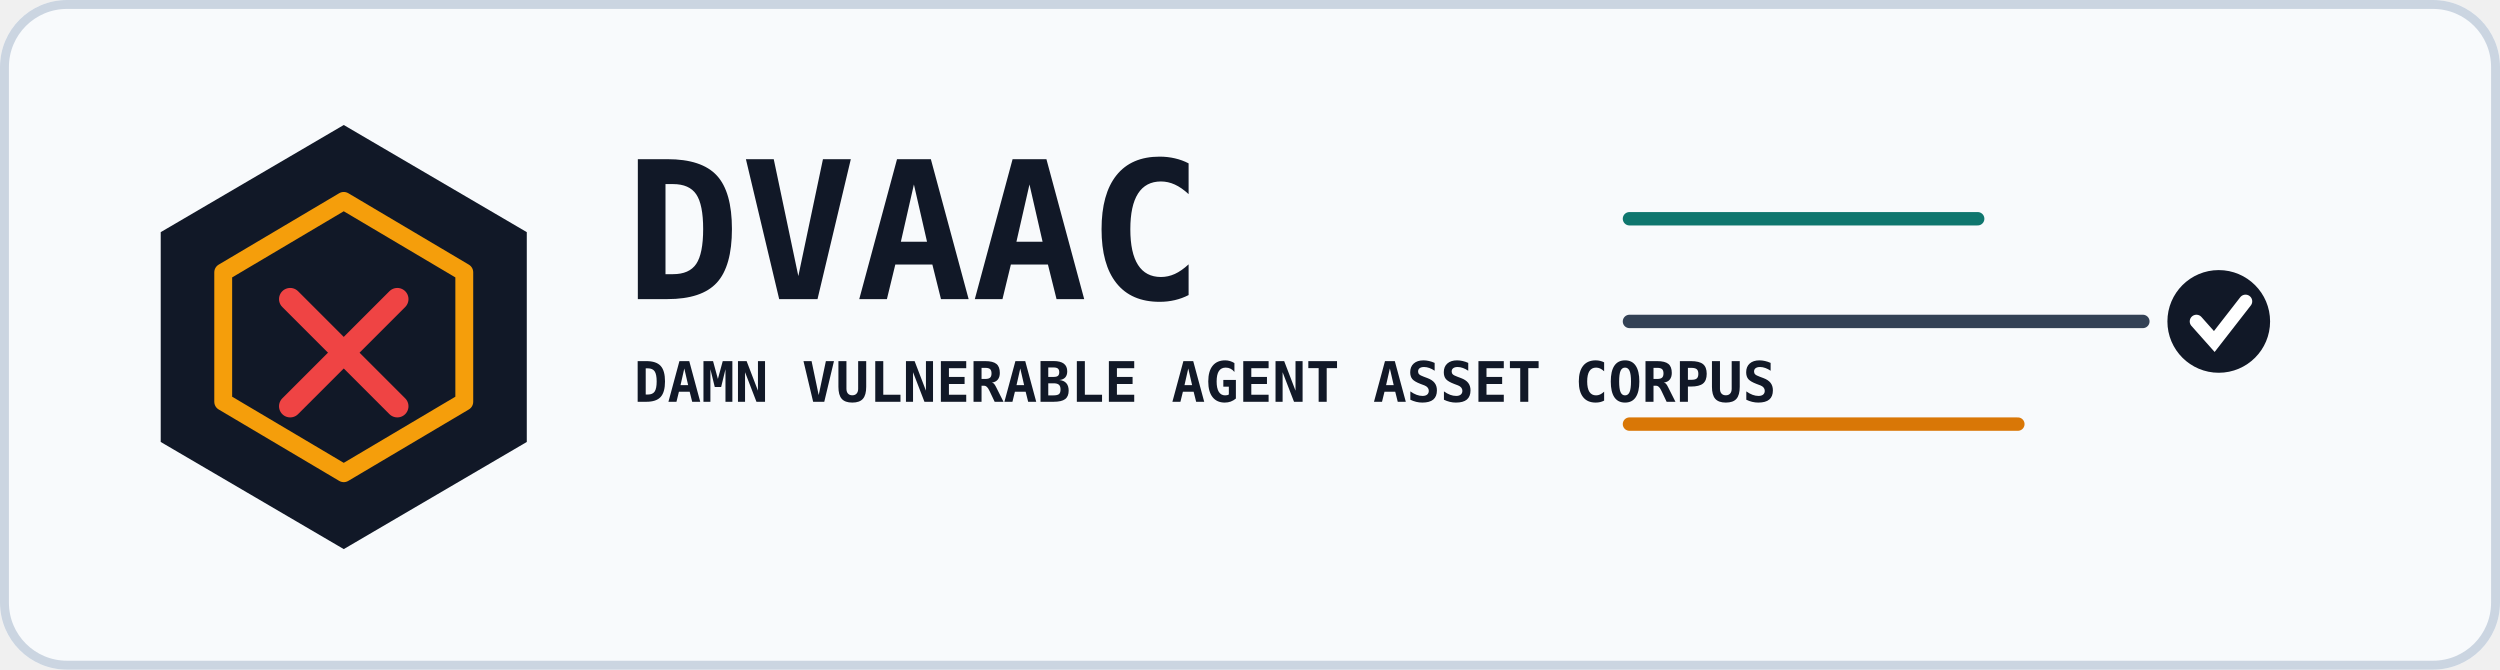
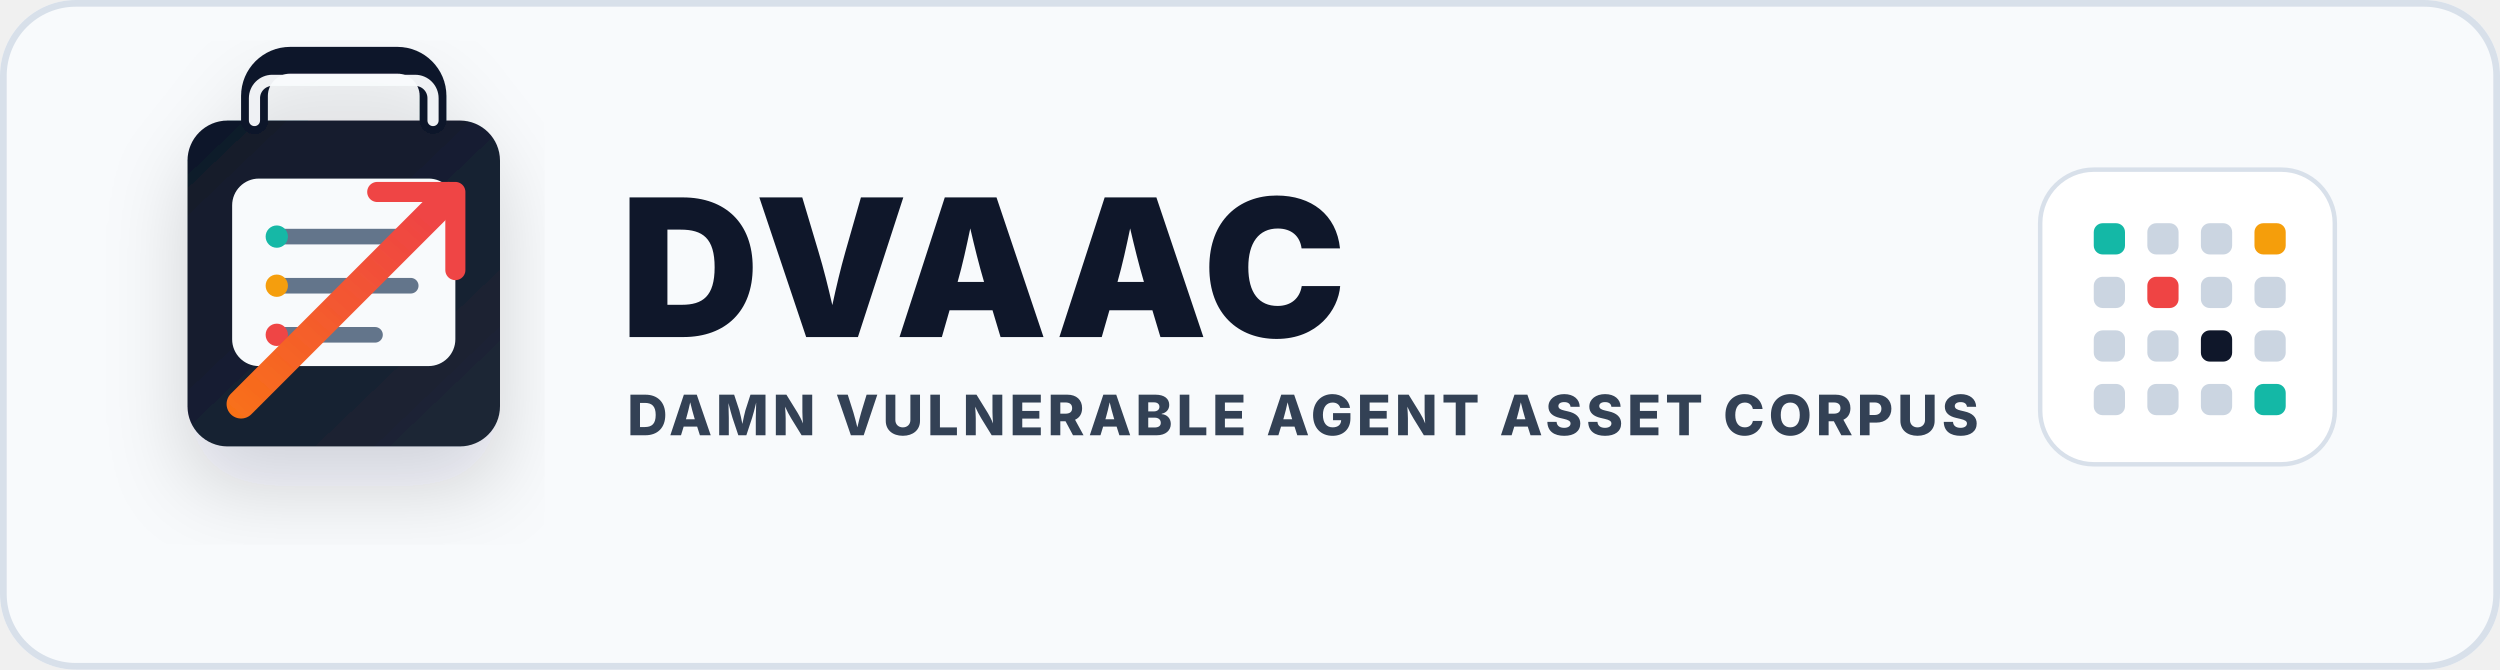
<svg xmlns="http://www.w3.org/2000/svg" width="1120" height="300" viewBox="0 0 1120 300" role="img" aria-labelledby="title desc">
-   <rect width="1120" height="300" rx="30" fill="#f8fafc" />
-   <rect x="2" y="2" width="1116" height="296" rx="28" fill="none" stroke="#cbd5e1" stroke-width="4" />
-   <g transform="translate(72 56)">
-     <path d="M0 48 L82 0 L164 48 L164 142 L82 190 L0 142 Z" fill="#111827" />
-     <path d="M28 66 L82 34 L136 66 L136 124 L82 156 L28 124 Z" fill="none" stroke="#f59e0b" stroke-width="8" stroke-linejoin="round" />
-     <path d="M58 78 L106 126" stroke="#ef4444" stroke-width="10" stroke-linecap="round" />
-     <path d="M106 78 L58 126" stroke="#ef4444" stroke-width="10" stroke-linecap="round" />
+   <defs>
+     <filter id="soft-shadow" x="-16" y="-16" width="260" height="260" filterUnits="userSpaceOnUse" color-interpolation-filters="sRGB">
+       <feDropShadow dx="0" dy="18" stdDeviation="18" flood-color="#0f172a" flood-opacity="0.16" />
+     </filter>
+     <linearGradient id="case-fill" x1="58" y1="56" x2="228" y2="234" gradientUnits="userSpaceOnUse">
+       <stop offset="0" stop-color="#0f172a" />
+       <stop offset="1" stop-color="#1f2937" />
+     </linearGradient>
+     <linearGradient id="breach" x1="98" y1="190" x2="184" y2="92" gradientUnits="userSpaceOnUse">
+       <stop offset="0" stop-color="#f97316" />
+       <stop offset="1" stop-color="#ef4444" />
+     </linearGradient>
+   </defs>
+   <rect width="1120" height="300" rx="34" fill="#f8fafc" />
+   <rect x="1.5" y="1.5" width="1117" height="297" rx="32.5" fill="none" stroke="#d8e0ea" stroke-width="3" />
+   <g filter="url(#soft-shadow)">
+     <path d="M84 72C84 62.059 92.059 54 102 54H206C215.941 54 224 62.059 224 72V182C224 191.941 215.941 200 206 200H102C92.059 200 84 191.941 84 182V72Z" fill="url(#case-fill)" />
+     <path d="M114 54V43C114 34.163 121.163 27 130 27H178C186.837 27 194 34.163 194 43V54" fill="none" stroke="#0f172a" stroke-width="12" stroke-linecap="round" />
+     <path d="M114 54V44C114 39.582 117.582 36 122 36H186C190.418 36 194 39.582 194 44V54" fill="none" stroke="#f8fafc" stroke-width="5" stroke-linecap="round" opacity="0.96" />
+     <rect x="104" y="80" width="100" height="84" rx="12" fill="#f8fafc" />
+     <path d="M124 106H184M124 128H184M124 150H168" stroke="#64748b" stroke-width="7" stroke-linecap="round" />
+     <circle cx="124" cy="106" r="5" fill="#14b8a6" />
+     <circle cx="124" cy="128" r="5" fill="#f59e0b" />
+     <circle cx="124" cy="150" r="5" fill="#ef4444" />
+     <path d="M108 181L201 88" stroke="url(#breach)" stroke-width="13" stroke-linecap="round" />
+     <path d="M169 86H204V121" fill="none" stroke="#ef4444" stroke-width="9" stroke-linecap="round" stroke-linejoin="round" />
  </g>
-   <g fill="#111827" font-family="SFMono-Regular, ui-monospace, Menlo, Consolas, monospace">
-     <text x="280" y="134" font-size="86" font-weight="800">DVAAC</text>
-     <text x="284" y="180" font-size="25" font-weight="700">DAMN VULNERABLE AGENT ASSET CORPUS</text>
+   <g transform="translate(278 76)">
+     <text x="0" y="75" fill="#0f172a" font-family="Inter, ui-sans-serif, system-ui, -apple-system, BlinkMacSystemFont, 'Segoe UI', sans-serif" font-size="86" font-weight="850" letter-spacing="2">DVAAC</text>
+     <text x="3" y="119" fill="#334155" font-family="Inter, ui-sans-serif, system-ui, -apple-system, BlinkMacSystemFont, 'Segoe UI', sans-serif" font-size="25" font-weight="760" letter-spacing="1.8">DAMN VULNERABLE AGENT ASSET CORPUS</text>
  </g>
-   <g fill="none" stroke-linecap="round" stroke-width="6">
-     <path d="M730 98 H886" stroke="#0f766e" />
-     <path d="M730 144 H960" stroke="#334155" />
-     <path d="M730 190 H904" stroke="#d97706" />
-     <circle cx="994" cy="144" r="20" fill="#111827" stroke="#111827" />
-     <path d="M984 144 L992 153 L1006 135" stroke="#ffffff" />
+   <g transform="translate(914 76)">
+     <rect x="0" y="0" width="132" height="132" rx="24" fill="#ffffff" stroke="#d8e0ea" stroke-width="2" />
+     <g transform="translate(24 24)">
+       <rect x="0" y="0" width="14" height="14" rx="4" fill="#14b8a6" />
+       <rect x="24" y="0" width="14" height="14" rx="4" fill="#cbd5e1" />
+       <rect x="48" y="0" width="14" height="14" rx="4" fill="#cbd5e1" />
+       <rect x="72" y="0" width="14" height="14" rx="4" fill="#f59e0b" />
+       <rect x="0" y="24" width="14" height="14" rx="4" fill="#cbd5e1" />
+       <rect x="24" y="24" width="14" height="14" rx="4" fill="#ef4444" />
+       <rect x="48" y="24" width="14" height="14" rx="4" fill="#cbd5e1" />
+       <rect x="72" y="24" width="14" height="14" rx="4" fill="#cbd5e1" />
+       <rect x="0" y="48" width="14" height="14" rx="4" fill="#cbd5e1" />
+       <rect x="24" y="48" width="14" height="14" rx="4" fill="#cbd5e1" />
+       <rect x="48" y="48" width="14" height="14" rx="4" fill="#0f172a" />
+       <rect x="72" y="48" width="14" height="14" rx="4" fill="#cbd5e1" />
+       <rect x="0" y="72" width="14" height="14" rx="4" fill="#cbd5e1" />
+       <rect x="24" y="72" width="14" height="14" rx="4" fill="#cbd5e1" />
+       <rect x="48" y="72" width="14" height="14" rx="4" fill="#cbd5e1" />
+       <rect x="72" y="72" width="14" height="14" rx="4" fill="#14b8a6" />
+     </g>
  </g>
</svg>
